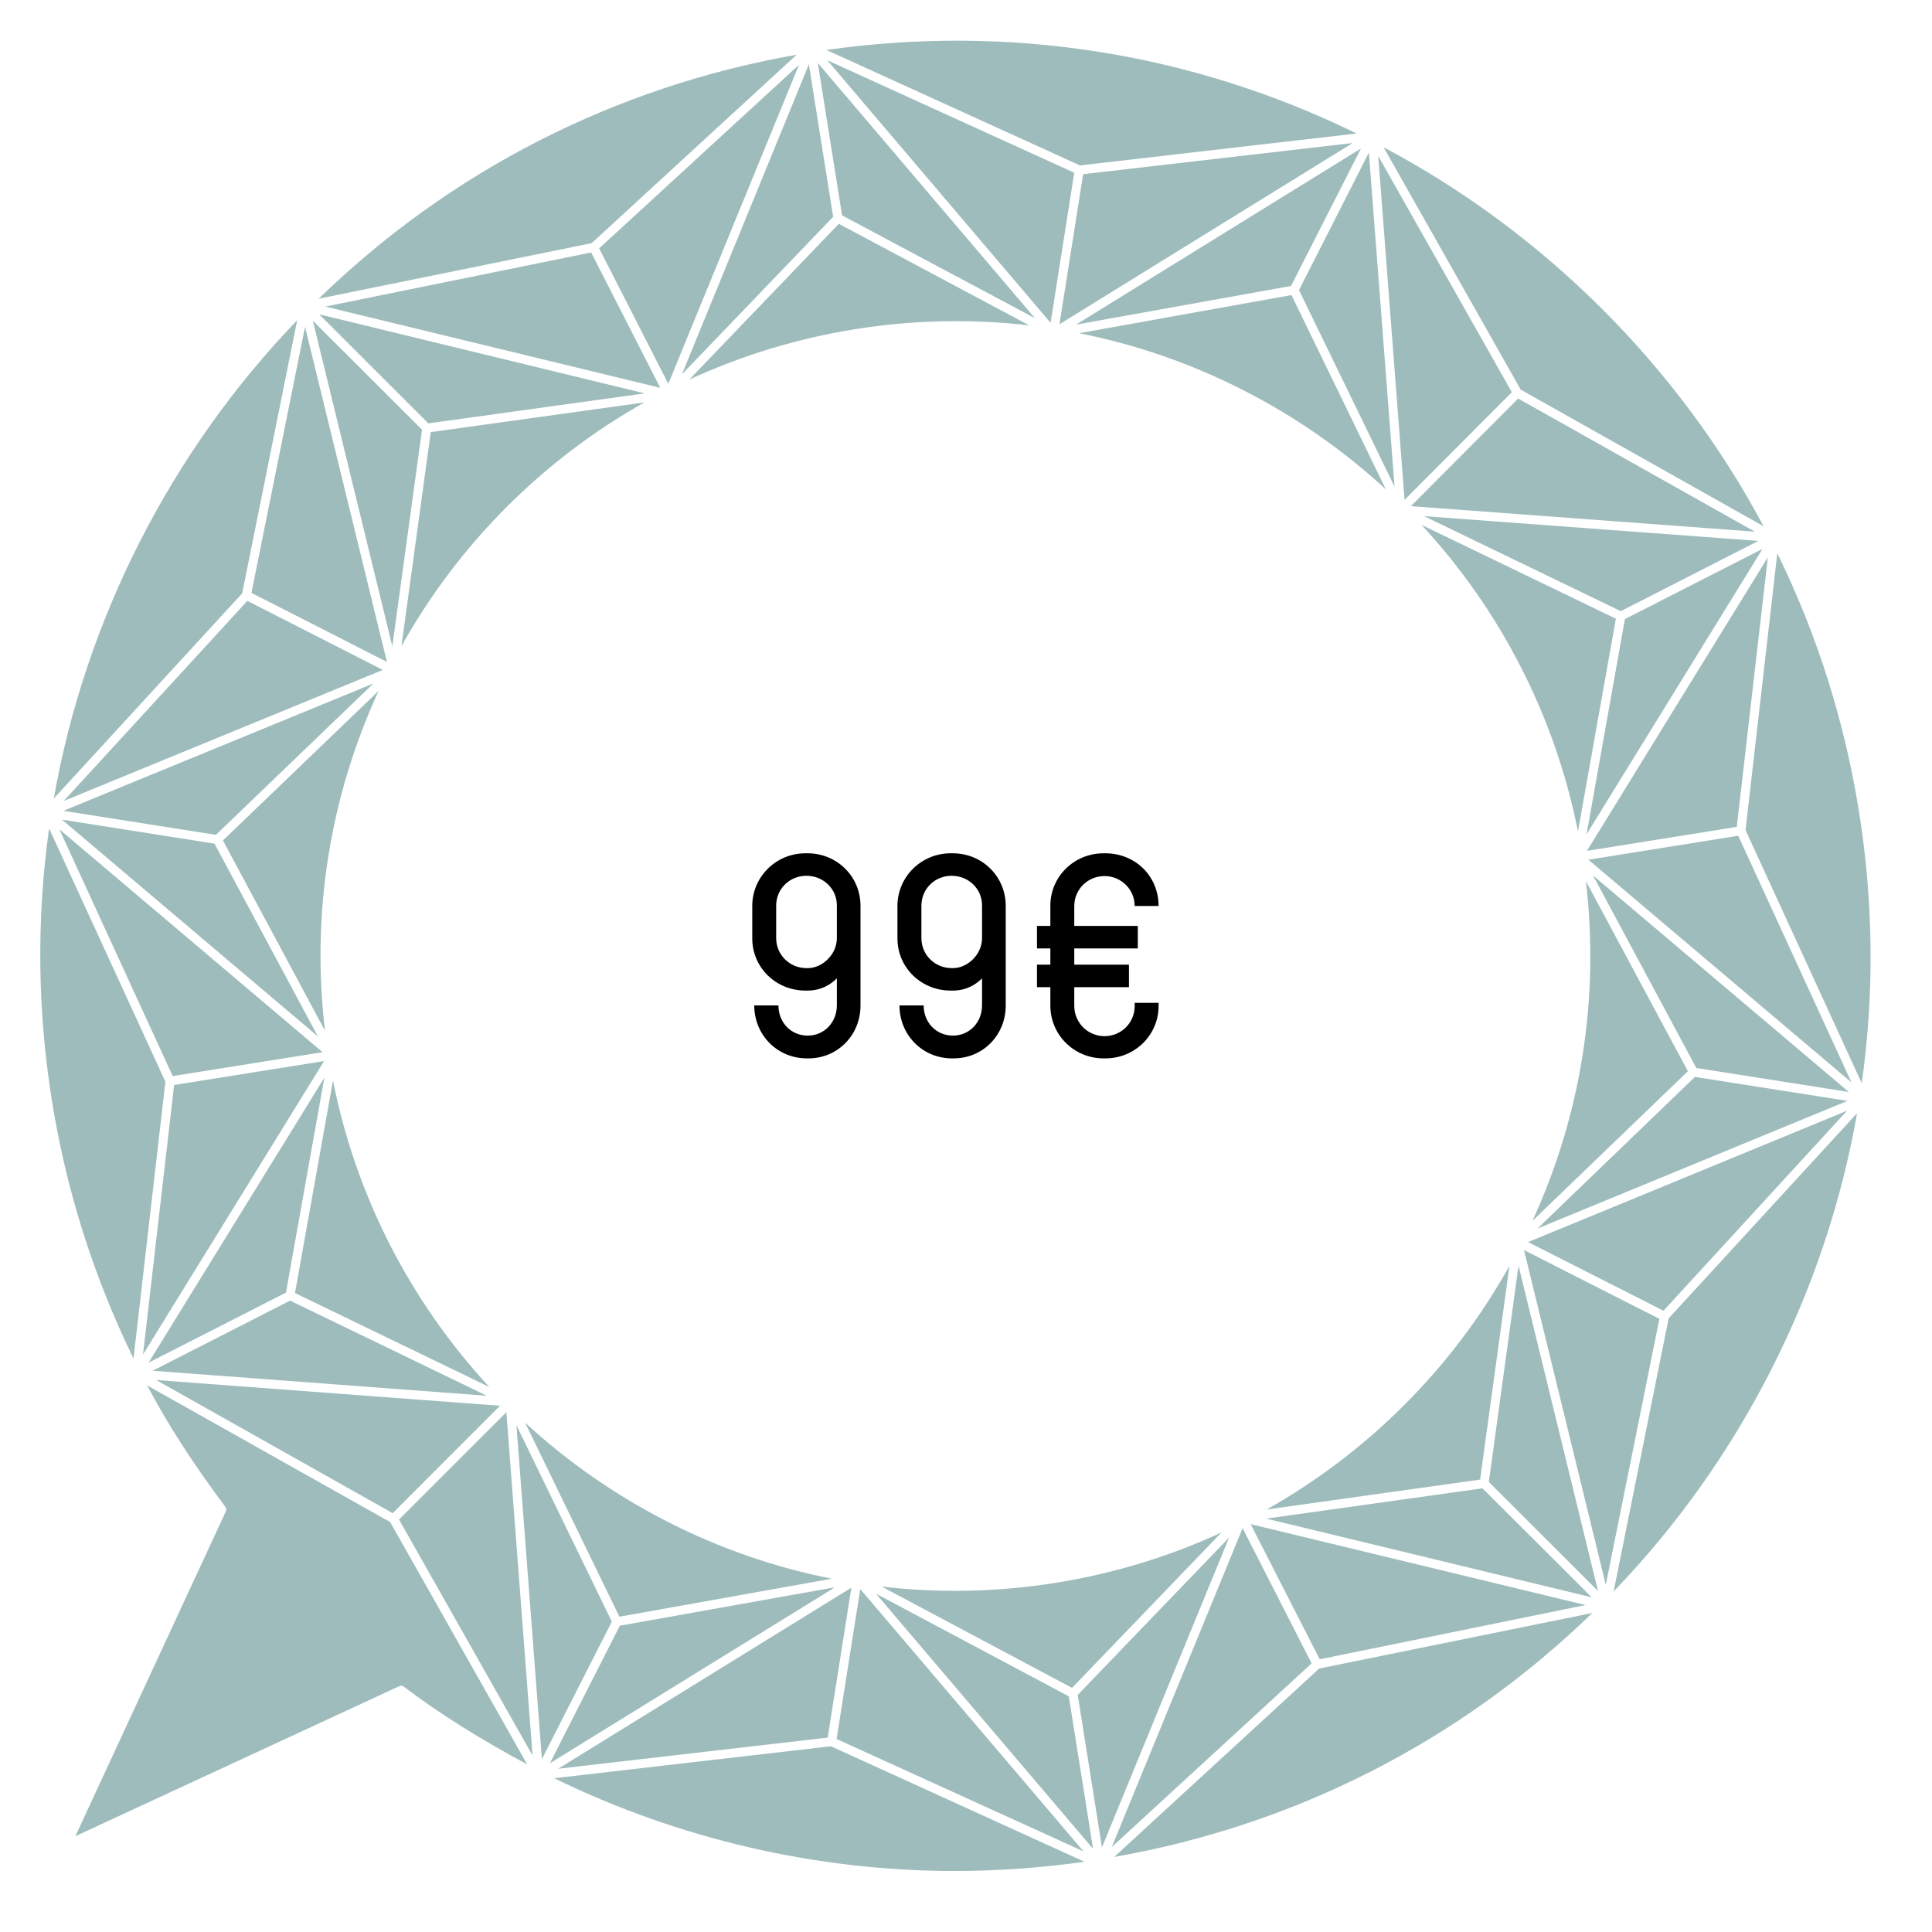
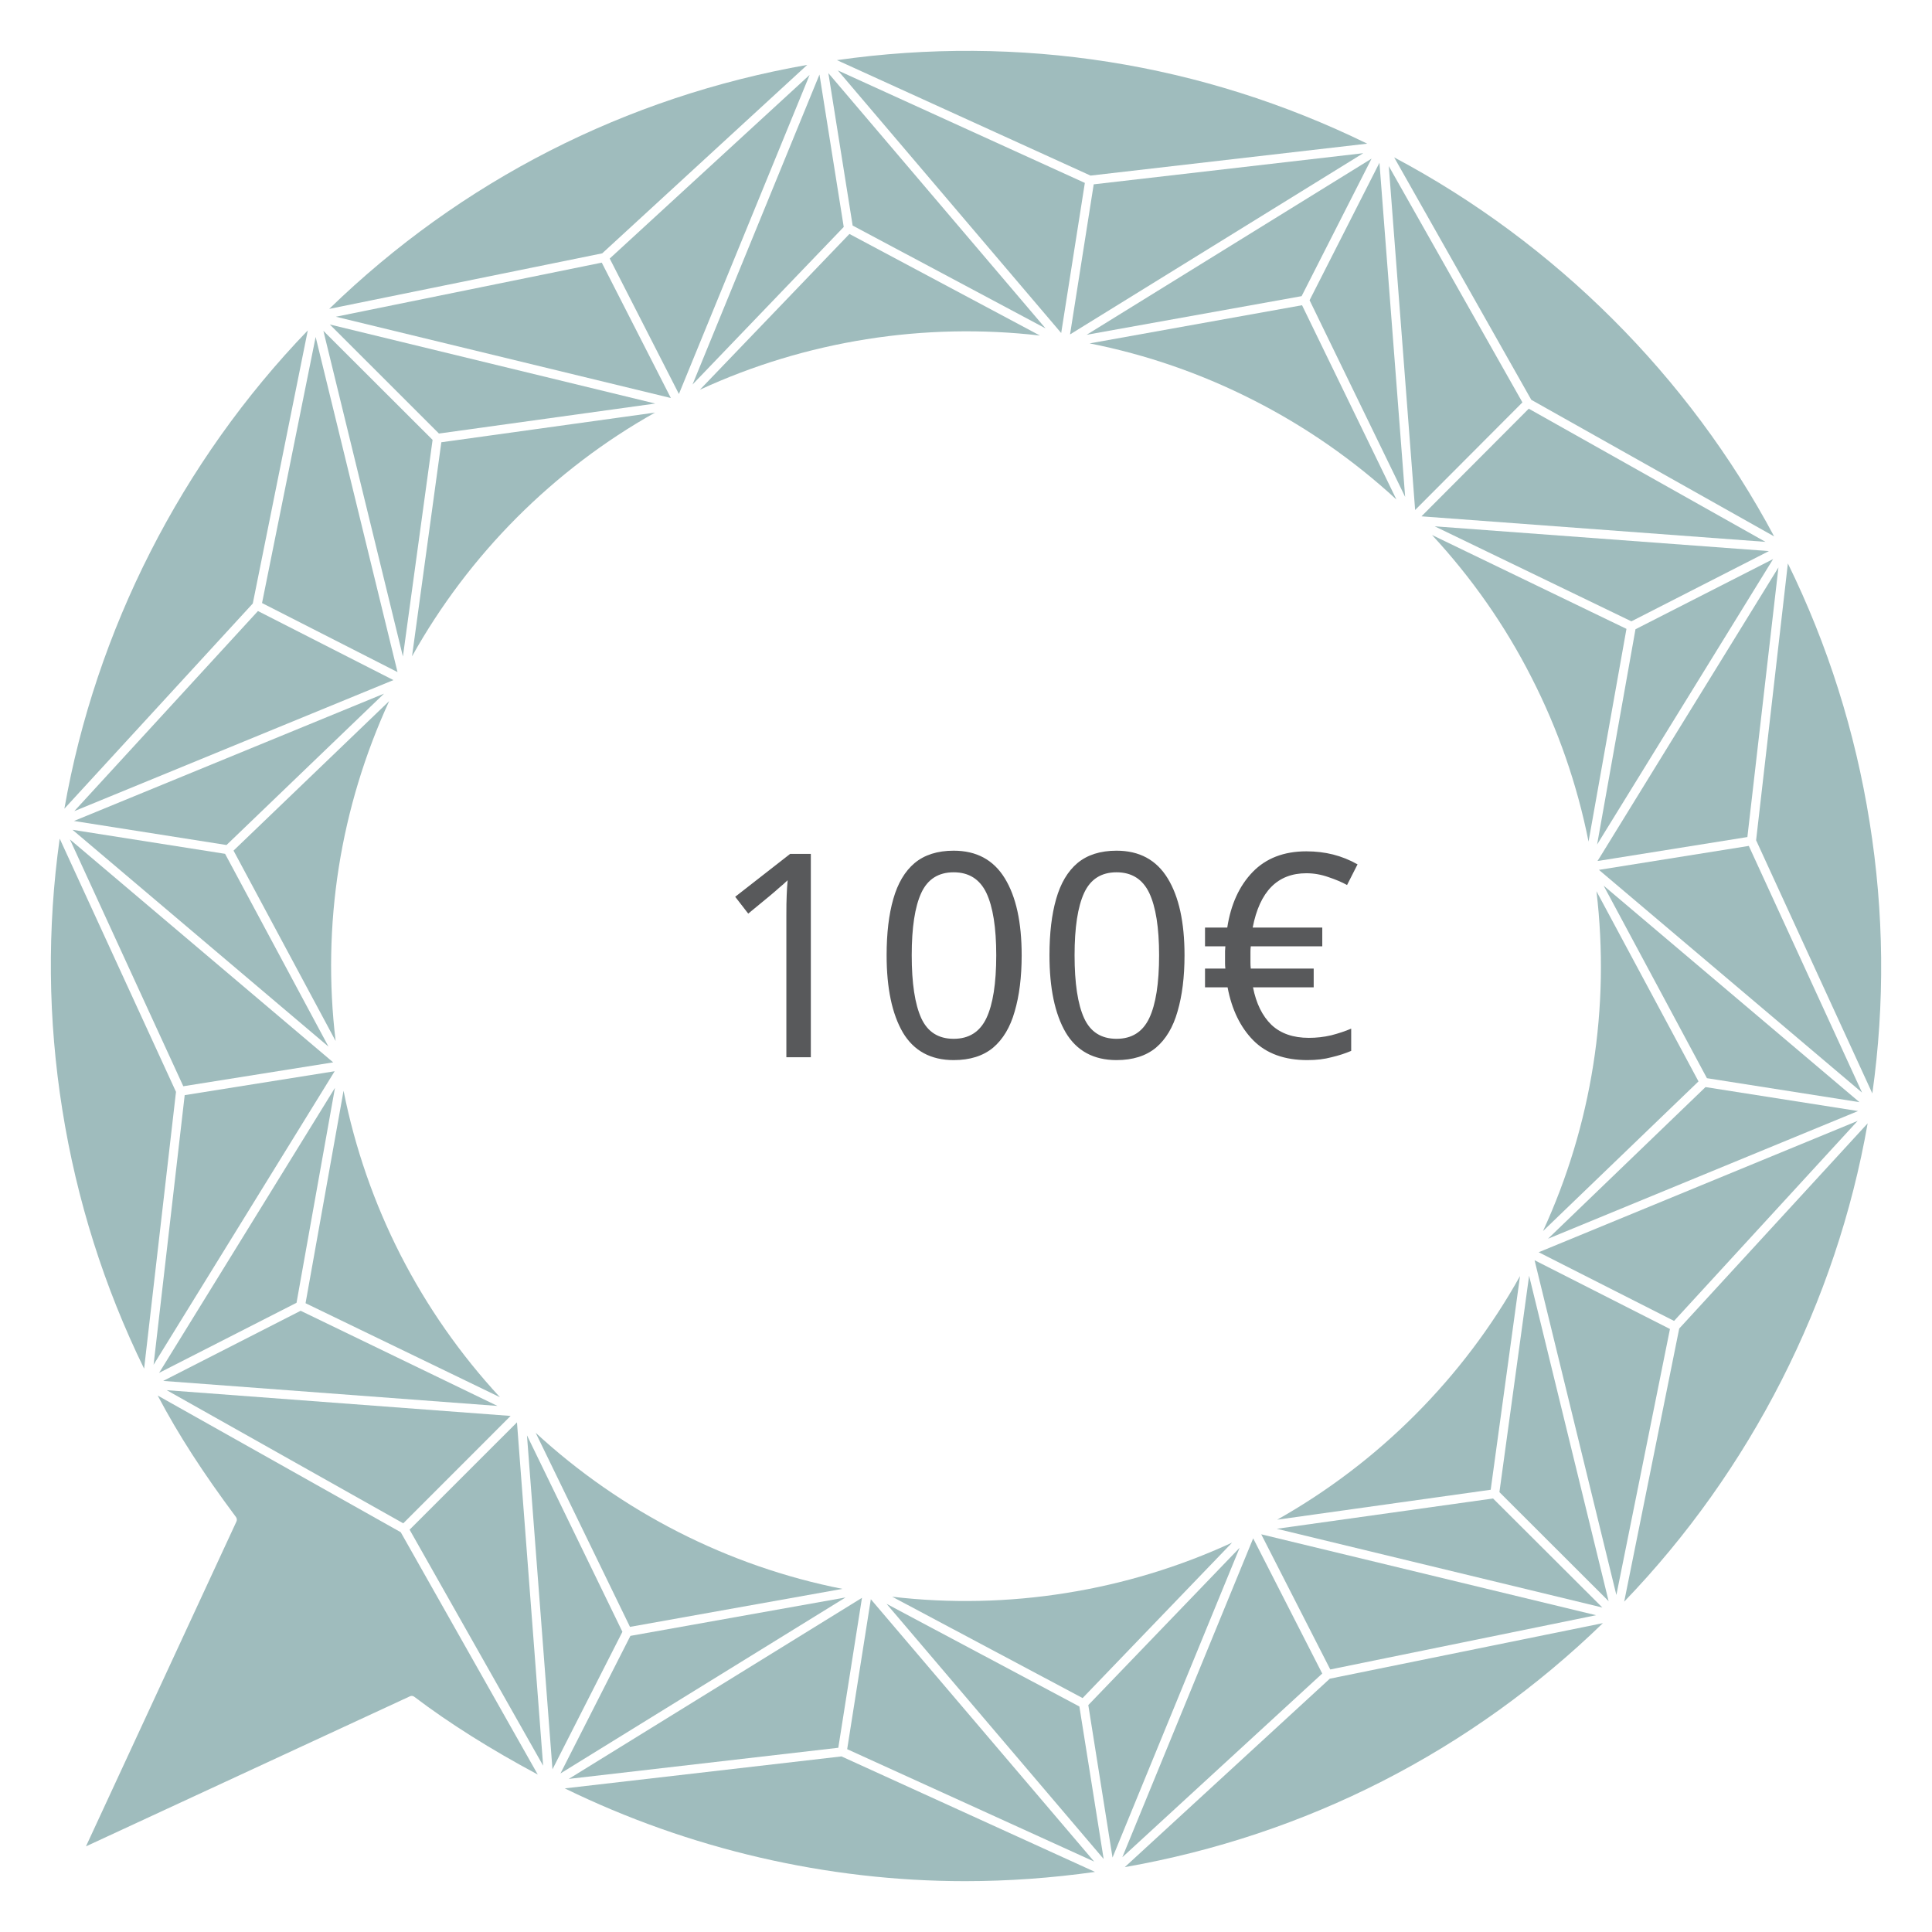
<svg xmlns="http://www.w3.org/2000/svg" version="1.1" id="Layer_1" x="0px" y="0px" width="95px" height="95px" viewBox="0 0 95 95" enable-background="new 0 0 95 95" xml:space="preserve">
  <g>
    <g>
-       <path fill="#9FBCBD" d="M24.062,68.203l-9.546-4.616l-0.011-0.008l1.868-10.445c0.562,2.815,1.501,5.524,2.8,8.071    C20.477,63.754,22.116,66.1,24.062,68.203" />
-       <polygon fill="#9FBCBD" points="24.899,69.44 26.187,86.322 19.62,74.717   " />
-       <path fill="#9FBCBD" d="M30.456,79.496l-4.636-9.542c2.103,1.938,4.46,3.575,7.015,4.878c2.558,1.302,5.267,2.243,8.066,2.796    L30.46,79.496H30.456z" />
-       <polygon fill="#9FBCBD" points="25.392,70.078 30.085,79.738 26.646,86.501   " />
-       <polygon fill="#9FBCBD" points="41.056,78.05 27.039,86.703 30.478,79.939   " />
-       <polygon fill="#9FBCBD" points="41.864,78.068 40.708,85.39 40.7,85.441 27.446,86.972   " />
-       <path fill="#9FBCBD" d="M53.322,91.545c-2.118,0.3-4.265,0.455-6.39,0.455c-6.779,0-13.566-1.575-19.682-4.562l13.607-1.572    L53.322,91.545z" />
-       <polygon fill="#9FBCBD" points="42.3,78.137 53.282,91.038 41.137,85.51   " />
-       <polygon fill="#9FBCBD" points="53.748,90.91 43.074,78.365 52.555,83.411   " />
-       <path fill="#9FBCBD" d="M51.891,77.833c2.837-0.451,5.583-1.285,8.174-2.48l-7.351,7.644l-9.363-4.983    C46.184,78.347,49.064,78.285,51.891,77.833" />
-       <polygon fill="#9FBCBD" points="60.436,75.606 54.185,90.84 52.993,83.342   " />
-       <polygon fill="#9FBCBD" points="64.495,81.79 64.495,81.792 54.673,90.818 54.669,90.818 61.101,75.143   " />
-       <path fill="#9FBCBD" d="M54.786,91.31l10.083-9.267h0.004l13.423-2.73C71.81,85.606,63.71,89.743,54.786,91.31" />
-       <polygon fill="#9FBCBD" points="77.962,78.923 64.892,81.591 61.497,74.945   " />
-       <polygon fill="#9FBCBD" points="78.271,78.545 62.26,74.673 72.896,73.183   " />
-       <path fill="#9FBCBD" d="M74.222,62.246l-1.442,10.508l-10.498,1.472c2.485-1.402,4.769-3.135,6.791-5.164    C71.099,67.032,72.826,64.745,74.222,62.246" />
-       <polygon fill="#9FBCBD" points="74.669,62.231 78.578,78.233 73.209,72.871   " />
-       <polygon fill="#9FBCBD" points="81.595,64.849 78.96,77.929 74.938,61.468   " />
-       <polygon fill="#9FBCBD" points="90.823,54.616 81.797,64.452 75.14,61.075   " />
-       <path fill="#9FBCBD" d="M82.05,64.827l9.266-10.09c-1.535,8.776-5.76,17.074-11.971,23.518L82.05,64.827z" />
-       <polygon fill="#9FBCBD" points="90.845,54.132 75.599,60.411 83.343,52.954   " />
-       <path fill="#9FBCBD" d="M77.98,43.323l5.017,9.351l-0.007,0.007l-7.638,7.352c1.195-2.603,2.025-5.344,2.47-8.17    C78.267,49.041,78.317,46.175,77.98,43.323" />
-       <polygon fill="#9FBCBD" points="90.911,53.695 83.416,52.517 83.412,52.517 78.332,43.048   " />
-       <polygon fill="#9FBCBD" points="91.04,53.225 78.102,42.273 85.472,41.095   " />
-       <path fill="#9FBCBD" d="M91.546,53.266l-5.715-12.449l1.562-13.612c1.965,4.008,3.314,8.283,4.02,12.724    C92.122,44.365,92.167,48.847,91.546,53.266" />
-       <polygon fill="#9FBCBD" points="78.031,41.836 78.12,41.697 81.624,36.005 86.929,27.402 85.401,40.659 78.138,41.822   " />
-       <polygon fill="#9FBCBD" points="86.665,26.991 86.558,27.167 78.013,41.026 79.899,30.441   " />
-       <path fill="#9FBCBD" d="M69.894,25.806l9.562,4.617l-1.864,10.459c-0.562-2.815-1.502-5.523-2.805-8.07    C73.487,30.257,71.843,27.909,69.894,25.806" />
-       <polygon fill="#9FBCBD" points="86.462,26.598 79.697,30.052 70.026,25.38   " />
-       <polygon fill="#9FBCBD" points="86.29,26.144 69.376,24.889 74.651,19.596   " />
-       <path fill="#9FBCBD" d="M68.033,7.239c7.906,4.198,14.494,10.772,18.683,18.637l-11.94-6.716L68.033,7.239z" />
-       <polygon fill="#9FBCBD" points="74.339,19.288 69.064,24.577 67.769,7.668 74.339,19.284   " />
-       <polygon fill="#9FBCBD" points="68.573,23.934 63.874,14.263 67.31,7.503   " />
-       <path fill="#9FBCBD" d="M68.144,24.062c-2.104-1.938-4.46-3.578-7.014-4.877c-2.562-1.307-5.271-2.246-8.071-2.8l10.445-1.876    L68.144,24.062z" />
-       <polygon fill="#9FBCBD" points="66.921,7.301 63.482,14.062 52.911,15.962   " />
-       <polygon fill="#9FBCBD" points="66.514,7.033 52.096,15.944 53.26,8.564   " />
-       <path fill="#9FBCBD" d="M40.634,2.457c8.971-1.277,17.955,0.136,26.074,4.107l-13.605,1.57L40.634,2.457z" />
-       <polygon fill="#9FBCBD" points="52.823,8.494 51.66,15.875 40.679,2.963   " />
-       <polygon fill="#9FBCBD" points="50.89,15.647 41.405,10.59 40.212,3.095   " />
-       <path fill="#9FBCBD" d="M41.247,11.004L50.614,16c-2.834-0.327-5.719-0.268-8.541,0.183c-2.842,0.452-5.583,1.285-8.178,2.481    L41.247,11.004z" />
-       <polygon fill="#9FBCBD" points="40.968,10.66 33.532,18.407 39.698,3.349 39.774,3.165   " />
-       <polygon fill="#9FBCBD" points="29.462,12.212 39.29,3.183 32.864,18.869 32.86,18.869 29.462,12.215   " />
-       <path fill="#9FBCBD" d="M39.173,2.691l-10.082,9.267h-0.004l-13.419,2.731C22.15,8.395,30.25,4.258,39.173,2.691" />
-       <polygon fill="#9FBCBD" points="32.467,19.071 15.994,15.075 29.069,12.414   " />
-       <polygon fill="#9FBCBD" points="31.7,19.343 21.063,20.818 15.697,15.456   " />
-       <path fill="#9FBCBD" d="M31.689,19.787c-2.492,1.398-4.772,3.134-6.802,5.167c-2.022,2.029-3.75,4.319-5.148,6.819l1.441-10.526    L31.689,19.787z" />
-       <polygon fill="#9FBCBD" points="20.751,21.13 19.291,31.781 15.382,15.769   " />
-       <polygon fill="#9FBCBD" points="15,16.069 19.026,32.548 12.364,29.153   " />
-       <path fill="#9FBCBD" d="M14.614,15.746l-2.705,13.429L2.646,39.264C4.183,30.489,8.404,22.19,14.614,15.746" />
-       <polygon fill="#9FBCBD" points="12.163,29.546 18.824,32.941 3.134,39.385   " />
-       <polygon fill="#9FBCBD" points="18.362,33.608 10.617,41.051 3.115,39.869   " />
-       <path fill="#9FBCBD" d="M18.615,33.975c-1.196,2.606-2.03,5.344-2.478,8.177c-0.444,2.83-0.496,5.704-0.154,8.537l-5.021-9.363    L18.615,33.975z" />
-       <polygon fill="#9FBCBD" points="10.548,41.484 15.632,50.964 3.046,40.303   " />
-       <polygon fill="#9FBCBD" points="15.862,51.738 8.492,52.913 2.917,40.776   " />
-       <path fill="#9FBCBD" d="M2.414,40.736l5.719,12.453L6.565,66.8c-1.959-4.007-3.314-8.283-4.02-12.724    C1.838,49.639,1.794,45.15,2.414,40.736" />
-       <polygon fill="#9FBCBD" points="15.933,52.179 7.031,66.606 8.562,53.35 15.933,52.175   " />
-       <polygon fill="#9FBCBD" points="24.587,69.124 19.309,74.405 7.678,67.858   " />
-       <polygon fill="#9FBCBD" points="23.94,68.632 7.505,67.402 14.263,63.953   " />
-       <polygon fill="#9FBCBD" points="15.95,52.99 14.061,63.56 7.304,67.006   " />
-       <path fill="#9FBCBD" d="M25.923,86.758c-2.309-1.236-4.35-2.518-6.066-3.82c-0.062-0.052-0.151-0.063-0.225-0.025L3.706,90.289    l7.399-15.972c0.033-0.074,0.026-0.159-0.025-0.224c-1.622-2.176-2.831-4.044-3.847-5.972l11.951,6.721L25.923,86.758z" />
+       <path fill="#9FBCBD" d="M24.582,68.703l-9.546-4.616l-0.011-0.008l1.868-10.445c0.562,2.815,1.501,5.524,2.8,8.071    C20.997,64.254,22.637,66.6,24.582,68.703" />
+       <polygon fill="#9FBCBD" points="25.42,69.94 26.707,86.822 20.141,75.217   " />
+       <path fill="#9FBCBD" d="M30.977,79.996l-4.636-9.542c2.103,1.938,4.46,3.575,7.015,4.878c2.558,1.302,5.267,2.243,8.066,2.796    L30.98,79.996H30.977z" />
+       <polygon fill="#9FBCBD" points="25.912,70.578 30.605,80.238 27.166,87.001   " />
+       <polygon fill="#9FBCBD" points="41.576,78.55 27.56,87.203 30.998,80.439   " />
+       <polygon fill="#9FBCBD" points="42.385,78.568 41.229,85.89 41.221,85.941 27.967,87.472   " />
+       <path fill="#9FBCBD" d="M53.843,92.045c-2.118,0.3-4.265,0.455-6.39,0.455c-6.779,0-13.566-1.575-19.682-4.562l13.607-1.572    L53.843,92.045z" />
+       <polygon fill="#9FBCBD" points="42.82,78.637 53.803,91.538 41.657,86.01   " />
+       <polygon fill="#9FBCBD" points="54.269,91.41 43.595,78.865 53.075,83.911   " />
+       <path fill="#9FBCBD" d="M52.411,78.333c2.837-0.451,5.583-1.285,8.174-2.48l-7.351,7.644l-9.363-4.983    C46.704,78.847,49.585,78.785,52.411,78.333" />
+       <polygon fill="#9FBCBD" points="60.956,76.106 54.705,91.34 53.514,83.842   " />
+       <polygon fill="#9FBCBD" points="65.016,82.29 65.016,82.292 55.193,91.318 55.189,91.318 61.621,75.643   " />
+       <path fill="#9FBCBD" d="M55.307,91.81l10.083-9.267h0.004l13.423-2.73C72.33,86.106,64.23,90.243,55.307,91.81" />
+       <polygon fill="#9FBCBD" points="78.482,79.423 65.412,82.091 62.018,75.445   " />
+       <polygon fill="#9FBCBD" points="78.791,79.045 62.78,75.173 73.416,73.683   " />
+       <path fill="#9FBCBD" d="M74.742,62.746L73.3,73.254l-10.498,1.472c2.485-1.402,4.769-3.135,6.791-5.164    C71.619,67.532,73.347,65.245,74.742,62.746" />
+       <polygon fill="#9FBCBD" points="75.189,62.731 79.099,78.733 73.729,73.371   " />
+       <polygon fill="#9FBCBD" points="82.115,65.349 79.48,78.429 75.458,61.968   " />
+       <polygon fill="#9FBCBD" points="91.344,55.116 82.317,64.952 75.66,61.575   " />
+       <path fill="#9FBCBD" d="M82.57,65.327l9.266-10.09c-1.535,8.776-5.76,17.074-11.971,23.518L82.57,65.327z" />
+       <polygon fill="#9FBCBD" points="91.365,54.632 76.119,60.911 83.863,53.454   " />
+       <path fill="#9FBCBD" d="M78.501,43.823l5.017,9.351l-0.007,0.007l-7.638,7.352c1.195-2.603,2.025-5.344,2.47-8.17    C78.787,49.541,78.838,46.675,78.501,43.823" />
+       <polygon fill="#9FBCBD" points="91.432,54.195 83.937,53.017 83.933,53.017 78.853,43.548   " />
+       <polygon fill="#9FBCBD" points="91.561,53.725 78.622,42.773 85.992,41.595   " />
+       <path fill="#9FBCBD" d="M92.066,53.766l-5.715-12.449l1.562-13.612c1.965,4.008,3.314,8.283,4.02,12.724    C92.643,44.865,92.688,49.347,92.066,53.766" />
+       <polygon fill="#9FBCBD" points="78.552,42.336 78.641,42.197 82.145,36.505 87.449,27.902 85.922,41.159 78.658,42.322   " />
+       <polygon fill="#9FBCBD" points="87.186,27.491 87.078,27.667 78.533,41.526 80.42,30.941   " />
+       <path fill="#9FBCBD" d="M70.414,26.306l9.562,4.617l-1.864,10.459c-0.562-2.815-1.502-5.523-2.805-8.07    C74.008,30.757,72.363,28.409,70.414,26.306" />
+       <polygon fill="#9FBCBD" points="86.982,27.098 80.218,30.552 70.547,25.88   " />
+       <polygon fill="#9FBCBD" points="86.811,26.644 69.896,25.389 75.172,20.096   " />
+       <path fill="#9FBCBD" d="M68.554,7.739c7.906,4.198,14.494,10.772,18.683,18.637l-11.94-6.716L68.554,7.739z" />
+       <polygon fill="#9FBCBD" points="74.859,19.788 69.585,25.077 68.289,8.168 74.859,19.784   " />
+       <polygon fill="#9FBCBD" points="69.094,24.434 64.395,14.763 67.83,8.003   " />
+       <path fill="#9FBCBD" d="M68.664,24.562c-2.104-1.938-4.46-3.578-7.014-4.877c-2.562-1.307-5.271-2.246-8.071-2.8l10.445-1.876    L68.664,24.562z" />
+       <polygon fill="#9FBCBD" points="67.441,7.801 64.003,14.562 53.432,16.462   " />
+       <polygon fill="#9FBCBD" points="67.034,7.533 52.616,16.444 53.78,9.064   " />
+       <path fill="#9FBCBD" d="M41.154,2.957c8.971-1.277,17.955,0.136,26.074,4.107l-13.605,1.57L41.154,2.957z" />
+       <polygon fill="#9FBCBD" points="53.344,8.994 52.181,16.375 41.199,3.463   " />
+       <polygon fill="#9FBCBD" points="51.41,16.147 41.926,11.09 40.732,3.595   " />
+       <path fill="#9FBCBD" d="M41.768,11.504l9.367,4.995c-2.834-0.327-5.719-0.268-8.541,0.183c-2.842,0.452-5.583,1.285-8.178,2.481    L41.768,11.504z" />
+       <polygon fill="#9FBCBD" points="41.488,11.16 34.053,18.907 40.219,3.849 40.295,3.665   " />
+       <polygon fill="#9FBCBD" points="29.982,12.712 39.811,3.683 33.385,19.369 33.381,19.369 29.982,12.715   " />
+       <path fill="#9FBCBD" d="M39.693,3.191l-10.082,9.267h-0.004l-13.419,2.731C22.671,8.895,30.771,4.758,39.693,3.191" />
+       <polygon fill="#9FBCBD" points="32.987,19.571 16.515,15.575 29.59,12.914   " />
+       <polygon fill="#9FBCBD" points="32.221,19.843 21.584,21.318 16.218,15.956   " />
+       <path fill="#9FBCBD" d="M32.21,20.287c-2.492,1.398-4.772,3.134-6.802,5.167c-2.022,2.029-3.75,4.319-5.148,6.819l1.441-10.526    L32.21,20.287z" />
+       <polygon fill="#9FBCBD" points="21.271,21.63 19.812,32.281 15.902,16.269   " />
+       <polygon fill="#9FBCBD" points="15.521,16.569 19.547,33.048 12.885,29.653   " />
+       <path fill="#9FBCBD" d="M15.135,16.246L12.43,29.675L3.166,39.764C4.703,30.989,8.925,22.69,15.135,16.246" />
+       <polygon fill="#9FBCBD" points="12.684,30.046 19.345,33.441 3.654,39.885   " />
+       <polygon fill="#9FBCBD" points="18.883,34.108 11.138,41.551 3.636,40.369   " />
+       <path fill="#9FBCBD" d="M19.136,34.475c-1.196,2.606-2.03,5.344-2.478,8.177c-0.444,2.83-0.496,5.704-0.154,8.537l-5.021-9.363    L19.136,34.475z" />
+       <polygon fill="#9FBCBD" points="11.068,41.984 16.152,51.464 3.566,40.803   " />
+       <polygon fill="#9FBCBD" points="16.383,52.238 9.013,53.413 3.438,41.276   " />
+       <path fill="#9FBCBD" d="M2.935,41.236l5.719,12.453L7.086,67.3c-1.959-4.007-3.314-8.283-4.02-12.724    C2.358,50.139,2.314,45.65,2.935,41.236" />
+       <polygon fill="#9FBCBD" points="16.453,52.679 7.552,67.106 9.082,53.85 16.453,52.675   " />
+       <polygon fill="#9FBCBD" points="25.107,69.624 19.829,74.905 8.198,68.358   " />
+       <polygon fill="#9FBCBD" points="24.461,69.132 8.025,67.902 14.783,64.453   " />
+       <polygon fill="#9FBCBD" points="16.471,53.49 14.581,64.06 7.824,67.506   " />
+       <path fill="#9FBCBD" d="M26.443,87.258c-2.309-1.236-4.35-2.518-6.066-3.82c-0.062-0.052-0.151-0.063-0.225-0.025L4.227,90.789    l7.399-15.972c0.033-0.074,0.026-0.159-0.025-0.224c-1.622-2.176-2.831-4.044-3.847-5.972l11.951,6.721L26.443,87.258z" />
    </g>
-     <g>
-       <path d="M41.15,48.107c-0.295,0.294-0.758,0.602-1.443,0.602h-0.098c-1.457,0-2.619-1.134-2.619-2.563v-1.597    c0-1.429,1.162-2.591,2.619-2.591h0.098c1.457,0,2.605,1.148,2.605,2.577v4.917c0,1.429-1.107,2.591-2.564,2.591H39.68    c-1.471,0-2.592-1.163-2.592-2.605h1.189c0,0.827,0.604,1.485,1.443,1.485c0.812,0,1.43-0.658,1.43-1.485V48.107z M41.15,46.132    v-1.611c0-0.827-0.674-1.457-1.5-1.457s-1.484,0.645-1.484,1.471v1.597c0,0.812,0.658,1.471,1.484,1.471h0.084    C40.422,47.603,41.15,46.944,41.15,46.132z" />
-       <path d="M48.289,48.107c-0.293,0.294-0.756,0.602-1.441,0.602h-0.1c-1.455,0-2.619-1.134-2.619-2.563v-1.597    c0-1.429,1.164-2.591,2.619-2.591h0.1c1.457,0,2.605,1.148,2.605,2.577v4.917c0,1.429-1.107,2.591-2.564,2.591h-0.07    c-1.471,0-2.59-1.163-2.59-2.605h1.189c0,0.827,0.604,1.485,1.443,1.485c0.812,0,1.428-0.658,1.428-1.485V48.107z M48.289,46.132    v-1.611c0-0.827-0.672-1.457-1.498-1.457s-1.484,0.645-1.484,1.471v1.597c0,0.812,0.658,1.471,1.484,1.471h0.084    C47.561,47.603,48.289,46.944,48.289,46.132z" />
-       <path d="M55.947,46.636h-3.123v0.799h2.689v1.106h-2.689v0.924c0,0.812,0.658,1.485,1.484,1.485s1.486-0.658,1.486-1.471v-0.168    h1.176v0.154c0,1.429-1.162,2.578-2.619,2.578h-0.084c-1.457,0-2.619-1.163-2.619-2.591v-0.911H50.99v-1.106h0.658v-0.799H50.99    v-1.106h0.658v-0.995c0-1.429,1.162-2.577,2.619-2.577h0.084c1.457,0,2.619,1.106,2.619,2.591h-1.176    c0-0.812-0.66-1.471-1.486-1.471s-1.484,0.658-1.484,1.471v0.98h3.123V46.636z" />
-     </g>
+     <text transform="matrix(1 0 0 1 34.9014 51.9863)" fill="#58595B" font-family="'Decima'" font-size="14">100€</text>
  </g>
</svg>
